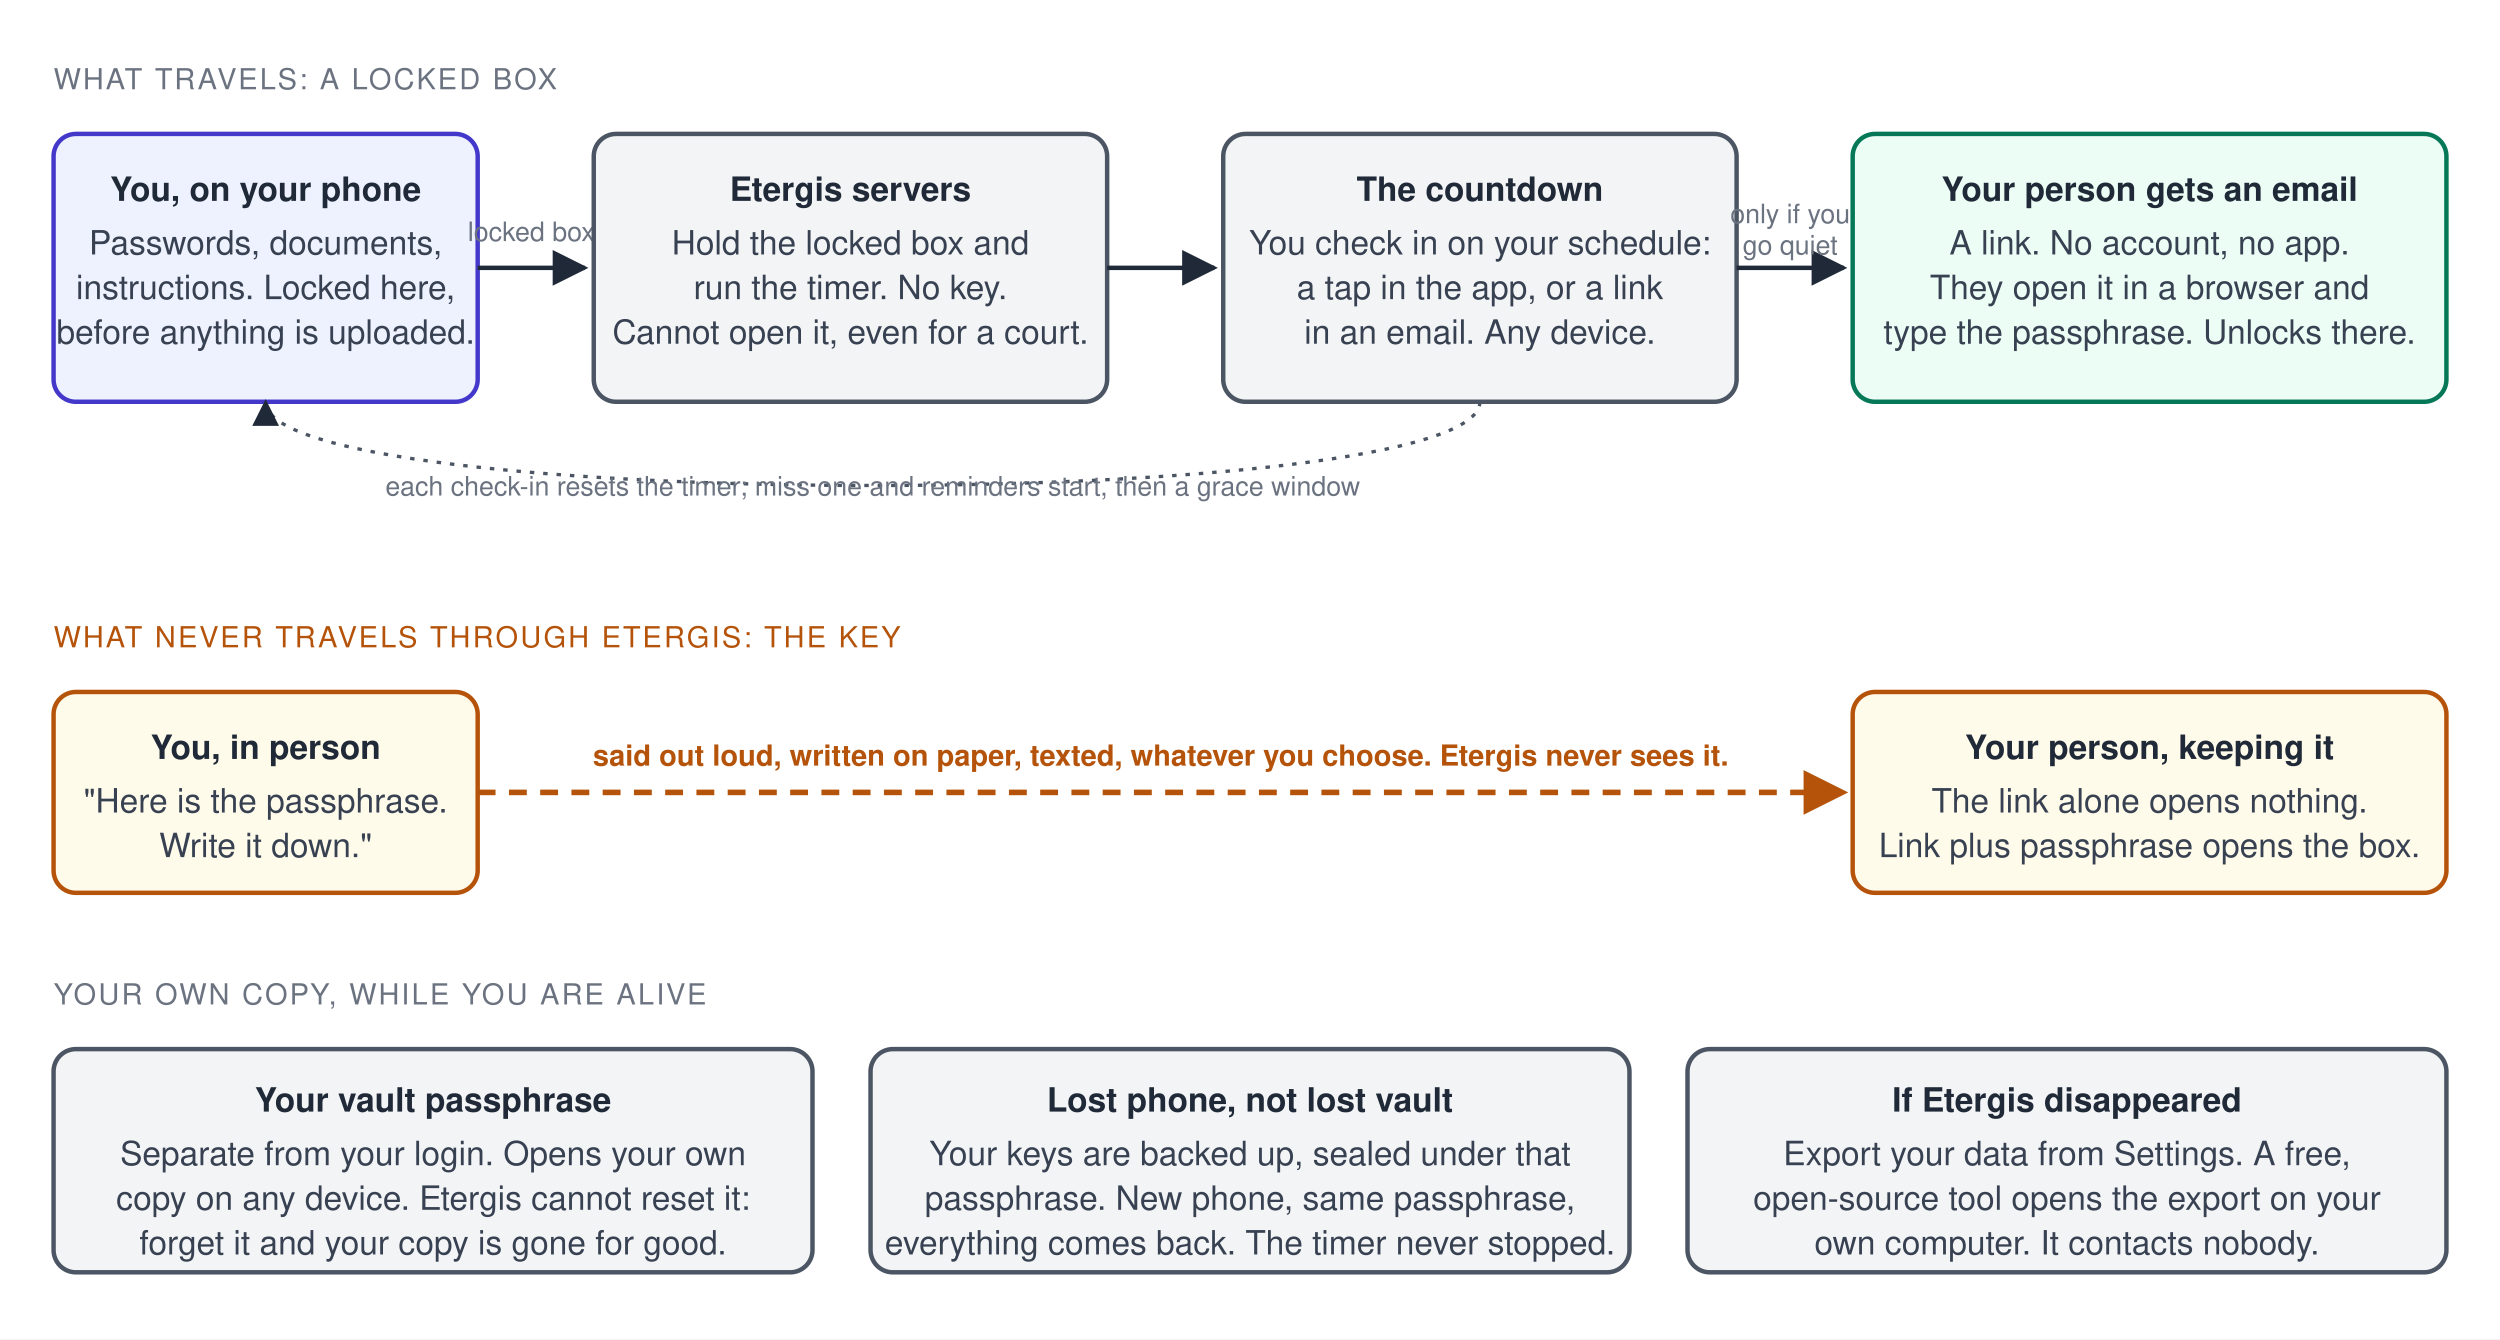
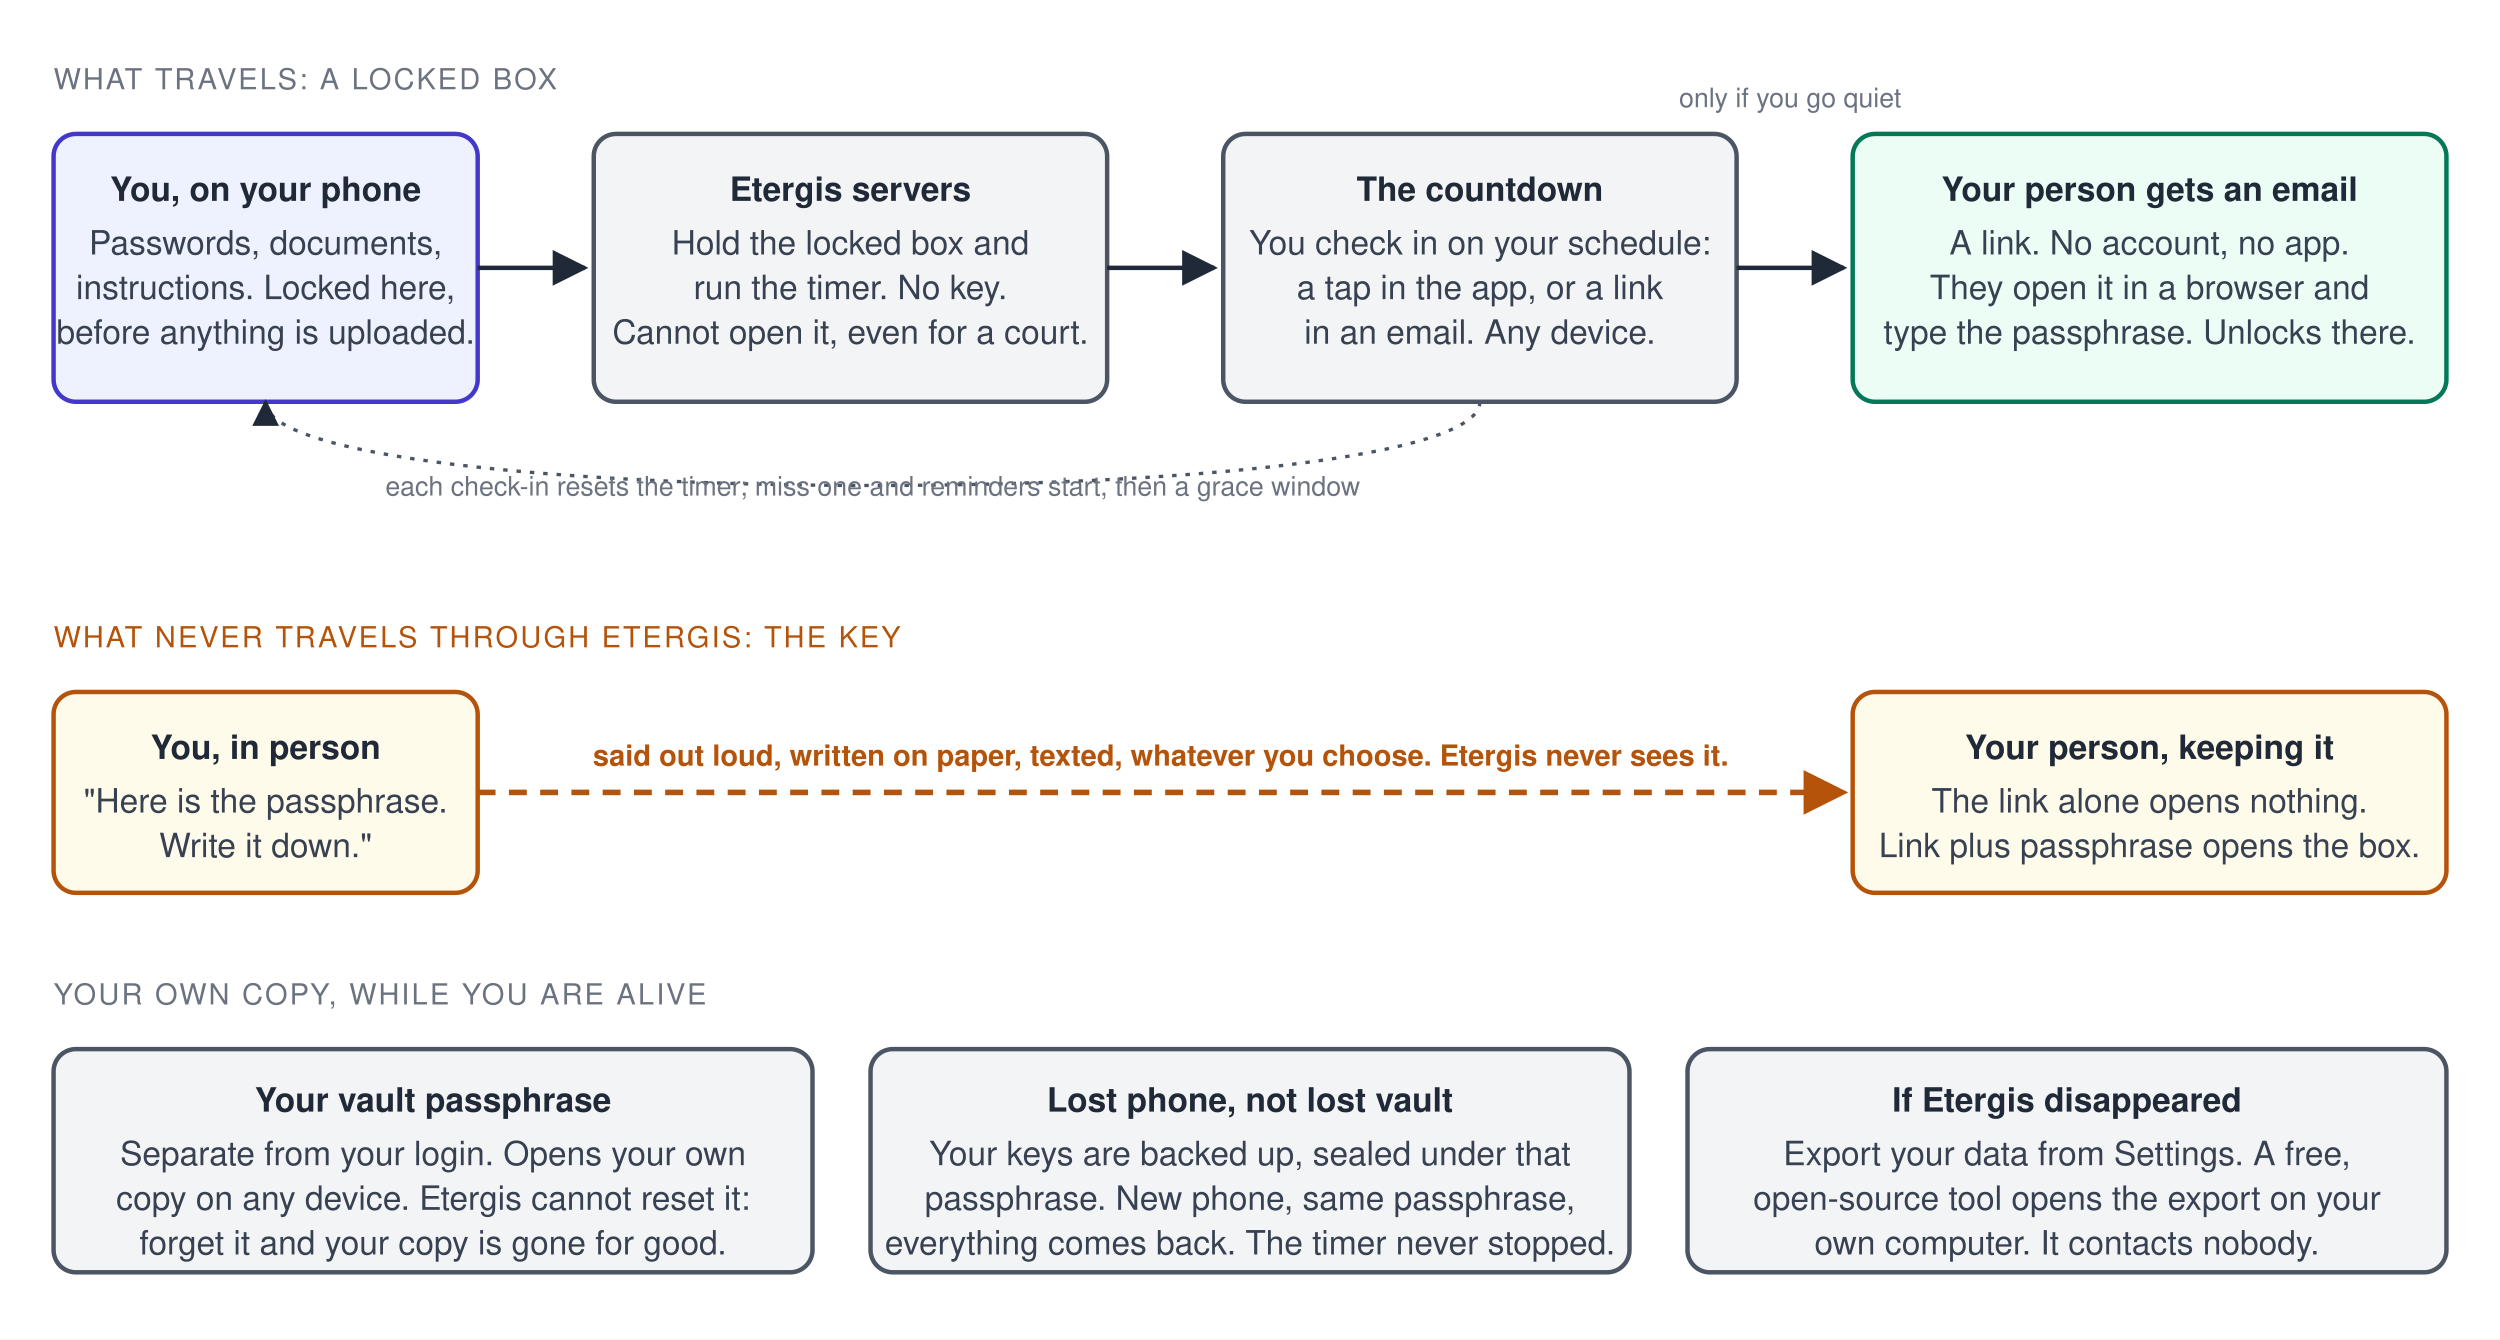
<svg xmlns="http://www.w3.org/2000/svg" width="1120" height="600" viewBox="0 0 1120 600" font-family="-apple-system, 'Segoe UI', Helvetica, Arial, sans-serif" font-size="15">
  <defs>
    <marker id="arrow" viewBox="0 0 10 10" refX="9" refY="5" markerWidth="8" markerHeight="8" orient="auto-start-reverse">
      <path d="M 0 0 L 10 5 L 0 10 z" fill="#1f2937" />
    </marker>
    <marker id="arrow-dash" viewBox="0 0 10 10" refX="9" refY="5" markerWidth="8" markerHeight="8" orient="auto-start-reverse">
      <path d="M 0 0 L 10 5 L 0 10 z" fill="#b45309" />
    </marker>
  </defs>
  <rect width="1120" height="600" fill="#ffffff" />
  <text x="24" y="40" font-size="13" fill="#6b7280" letter-spacing="1">WHAT TRAVELS: A LOCKED BOX</text>
  <rect x="24" y="60" width="190" height="120" rx="10" fill="#eef2ff" stroke="#4338ca" stroke-width="2" />
  <text x="119" y="90" text-anchor="middle" font-weight="700" fill="#1f2937">You, on your phone</text>
  <text x="119" y="114" text-anchor="middle" fill="#374151">Passwords, documents,</text>
  <text x="119" y="134" text-anchor="middle" fill="#374151">instructions. Locked here,</text>
  <text x="119" y="154" text-anchor="middle" fill="#374151">before anything is uploaded.</text>
  <line x1="214" y1="120" x2="262" y2="120" stroke="#1f2937" stroke-width="2" marker-end="url(#arrow)" />
-   <text x="238" y="108" text-anchor="middle" font-size="12" fill="#6b7280">locked box</text>
  <rect x="266" y="60" width="230" height="120" rx="10" fill="#f3f4f6" stroke="#4b5563" stroke-width="2" />
  <text x="381" y="90" text-anchor="middle" font-weight="700" fill="#1f2937">Etergis servers</text>
  <text x="381" y="114" text-anchor="middle" fill="#374151">Hold the locked box and</text>
  <text x="381" y="134" text-anchor="middle" fill="#374151">run the timer. No key.</text>
  <text x="381" y="154" text-anchor="middle" fill="#374151">Cannot open it, even for a court.</text>
  <line x1="496" y1="120" x2="544" y2="120" stroke="#1f2937" stroke-width="2" marker-end="url(#arrow)" />
  <rect x="548" y="60" width="230" height="120" rx="10" fill="#f3f4f6" stroke="#4b5563" stroke-width="2" />
  <text x="663" y="90" text-anchor="middle" font-weight="700" fill="#1f2937">The countdown</text>
  <text x="663" y="114" text-anchor="middle" fill="#374151">You check in on your schedule:</text>
  <text x="663" y="134" text-anchor="middle" fill="#374151">a tap in the app, or a link</text>
  <text x="663" y="154" text-anchor="middle" fill="#374151">in an email. Any device.</text>
  <line x1="778" y1="120" x2="826" y2="120" stroke="#1f2937" stroke-width="2" marker-end="url(#arrow)" />
-   <text x="802" y="100" text-anchor="middle" font-size="12" fill="#6b7280">only if you</text>
-   <text x="802" y="114" text-anchor="middle" font-size="12" fill="#6b7280">go quiet</text>
+   <text x="802" y="48" text-anchor="middle" font-size="12" fill="#6b7280">only if you go quiet</text>
  <rect x="830" y="60" width="266" height="120" rx="10" fill="#ecfdf5" stroke="#047857" stroke-width="2" />
  <text x="963" y="90" text-anchor="middle" font-weight="700" fill="#1f2937">Your person gets an email</text>
  <text x="963" y="114" text-anchor="middle" fill="#374151">A link. No account, no app.</text>
  <text x="963" y="134" text-anchor="middle" fill="#374151">They open it in a browser and</text>
  <text x="963" y="154" text-anchor="middle" fill="#374151">type the passphrase. Unlocks there.</text>
  <path d="M 663 180 C 663 230, 119 230, 119 180" fill="none" stroke="#4b5563" stroke-width="1.5" stroke-dasharray="2 4" marker-end="url(#arrow)" />
  <text x="391" y="222" text-anchor="middle" font-size="12" fill="#6b7280">each check-in resets the timer; miss one and reminders start, then a grace window</text>
  <text x="24" y="290" font-size="13" fill="#b45309" letter-spacing="1">WHAT NEVER TRAVELS THROUGH ETERGIS: THE KEY</text>
  <rect x="24" y="310" width="190" height="90" rx="10" fill="#fffbeb" stroke="#b45309" stroke-width="2" />
  <text x="119" y="340" text-anchor="middle" font-weight="700" fill="#1f2937">You, in person</text>
  <text x="119" y="364" text-anchor="middle" fill="#374151">"Here is the passphrase.</text>
  <text x="119" y="384" text-anchor="middle" fill="#374151">Write it down."</text>
  <line x1="214" y1="355" x2="826" y2="355" stroke="#b45309" stroke-width="2.5" stroke-dasharray="8 6" marker-end="url(#arrow-dash)" />
  <text x="520" y="343" text-anchor="middle" font-size="13" fill="#b45309" font-weight="700">said out loud, written on paper, texted, whatever you choose. Etergis never sees it.</text>
  <rect x="830" y="310" width="266" height="90" rx="10" fill="#fffbeb" stroke="#b45309" stroke-width="2" />
  <text x="963" y="340" text-anchor="middle" font-weight="700" fill="#1f2937">Your person, keeping it</text>
  <text x="963" y="364" text-anchor="middle" fill="#374151">The link alone opens nothing.</text>
  <text x="963" y="384" text-anchor="middle" fill="#374151">Link plus passphrase opens the box.</text>
  <text x="24" y="450" font-size="13" fill="#6b7280" letter-spacing="1">YOUR OWN COPY, WHILE YOU ARE ALIVE</text>
  <rect x="24" y="470" width="340" height="100" rx="10" fill="#f3f4f6" stroke="#4b5563" stroke-width="2" />
  <text x="194" y="498" text-anchor="middle" font-weight="700" fill="#1f2937">Your vault passphrase</text>
  <text x="194" y="522" text-anchor="middle" fill="#374151">Separate from your login. Opens your own</text>
  <text x="194" y="542" text-anchor="middle" fill="#374151">copy on any device. Etergis cannot reset it:</text>
  <text x="194" y="562" text-anchor="middle" fill="#374151">forget it and your copy is gone for good.</text>
  <rect x="390" y="470" width="340" height="100" rx="10" fill="#f3f4f6" stroke="#4b5563" stroke-width="2" />
  <text x="560" y="498" text-anchor="middle" font-weight="700" fill="#1f2937">Lost phone, not lost vault</text>
  <text x="560" y="522" text-anchor="middle" fill="#374151">Your keys are backed up, sealed under that</text>
  <text x="560" y="542" text-anchor="middle" fill="#374151">passphrase. New phone, same passphrase,</text>
  <text x="560" y="562" text-anchor="middle" fill="#374151">everything comes back. The timer never stopped.</text>
  <rect x="756" y="470" width="340" height="100" rx="10" fill="#f3f4f6" stroke="#4b5563" stroke-width="2" />
  <text x="926" y="498" text-anchor="middle" font-weight="700" fill="#1f2937">If Etergis disappeared</text>
  <text x="926" y="522" text-anchor="middle" fill="#374151">Export your data from Settings. A free,</text>
  <text x="926" y="542" text-anchor="middle" fill="#374151">open-source tool opens the export on your</text>
  <text x="926" y="562" text-anchor="middle" fill="#374151">own computer. It contacts nobody.</text>
</svg>
